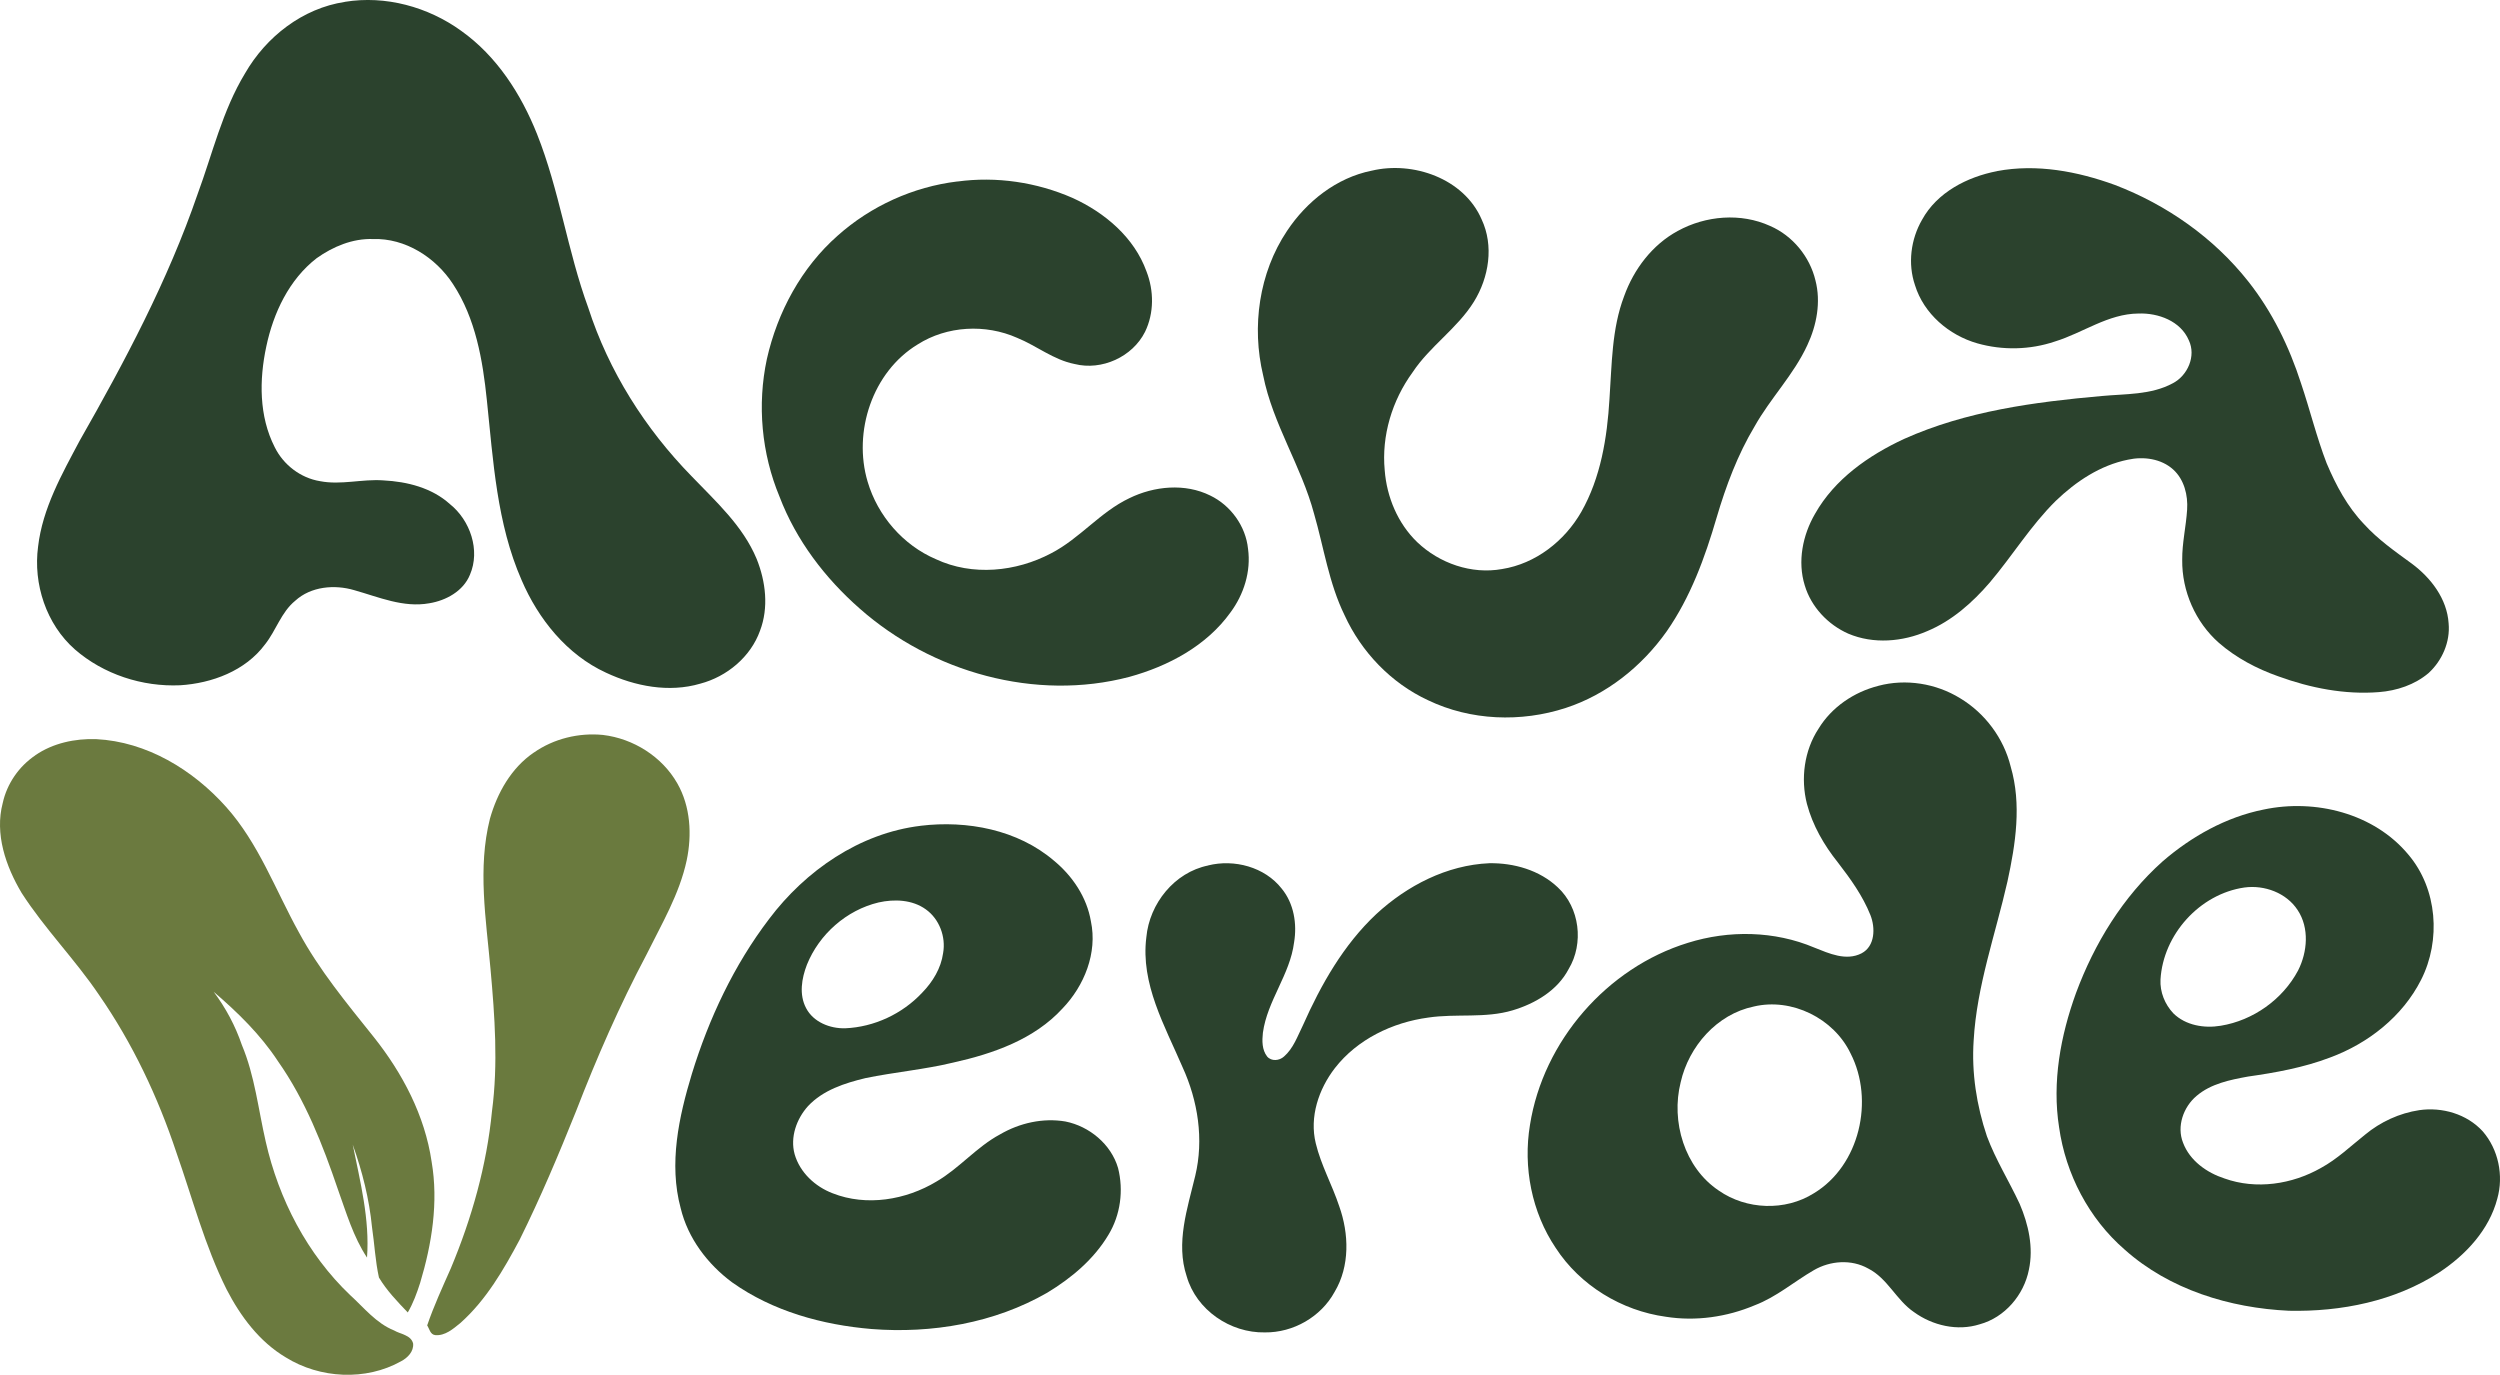
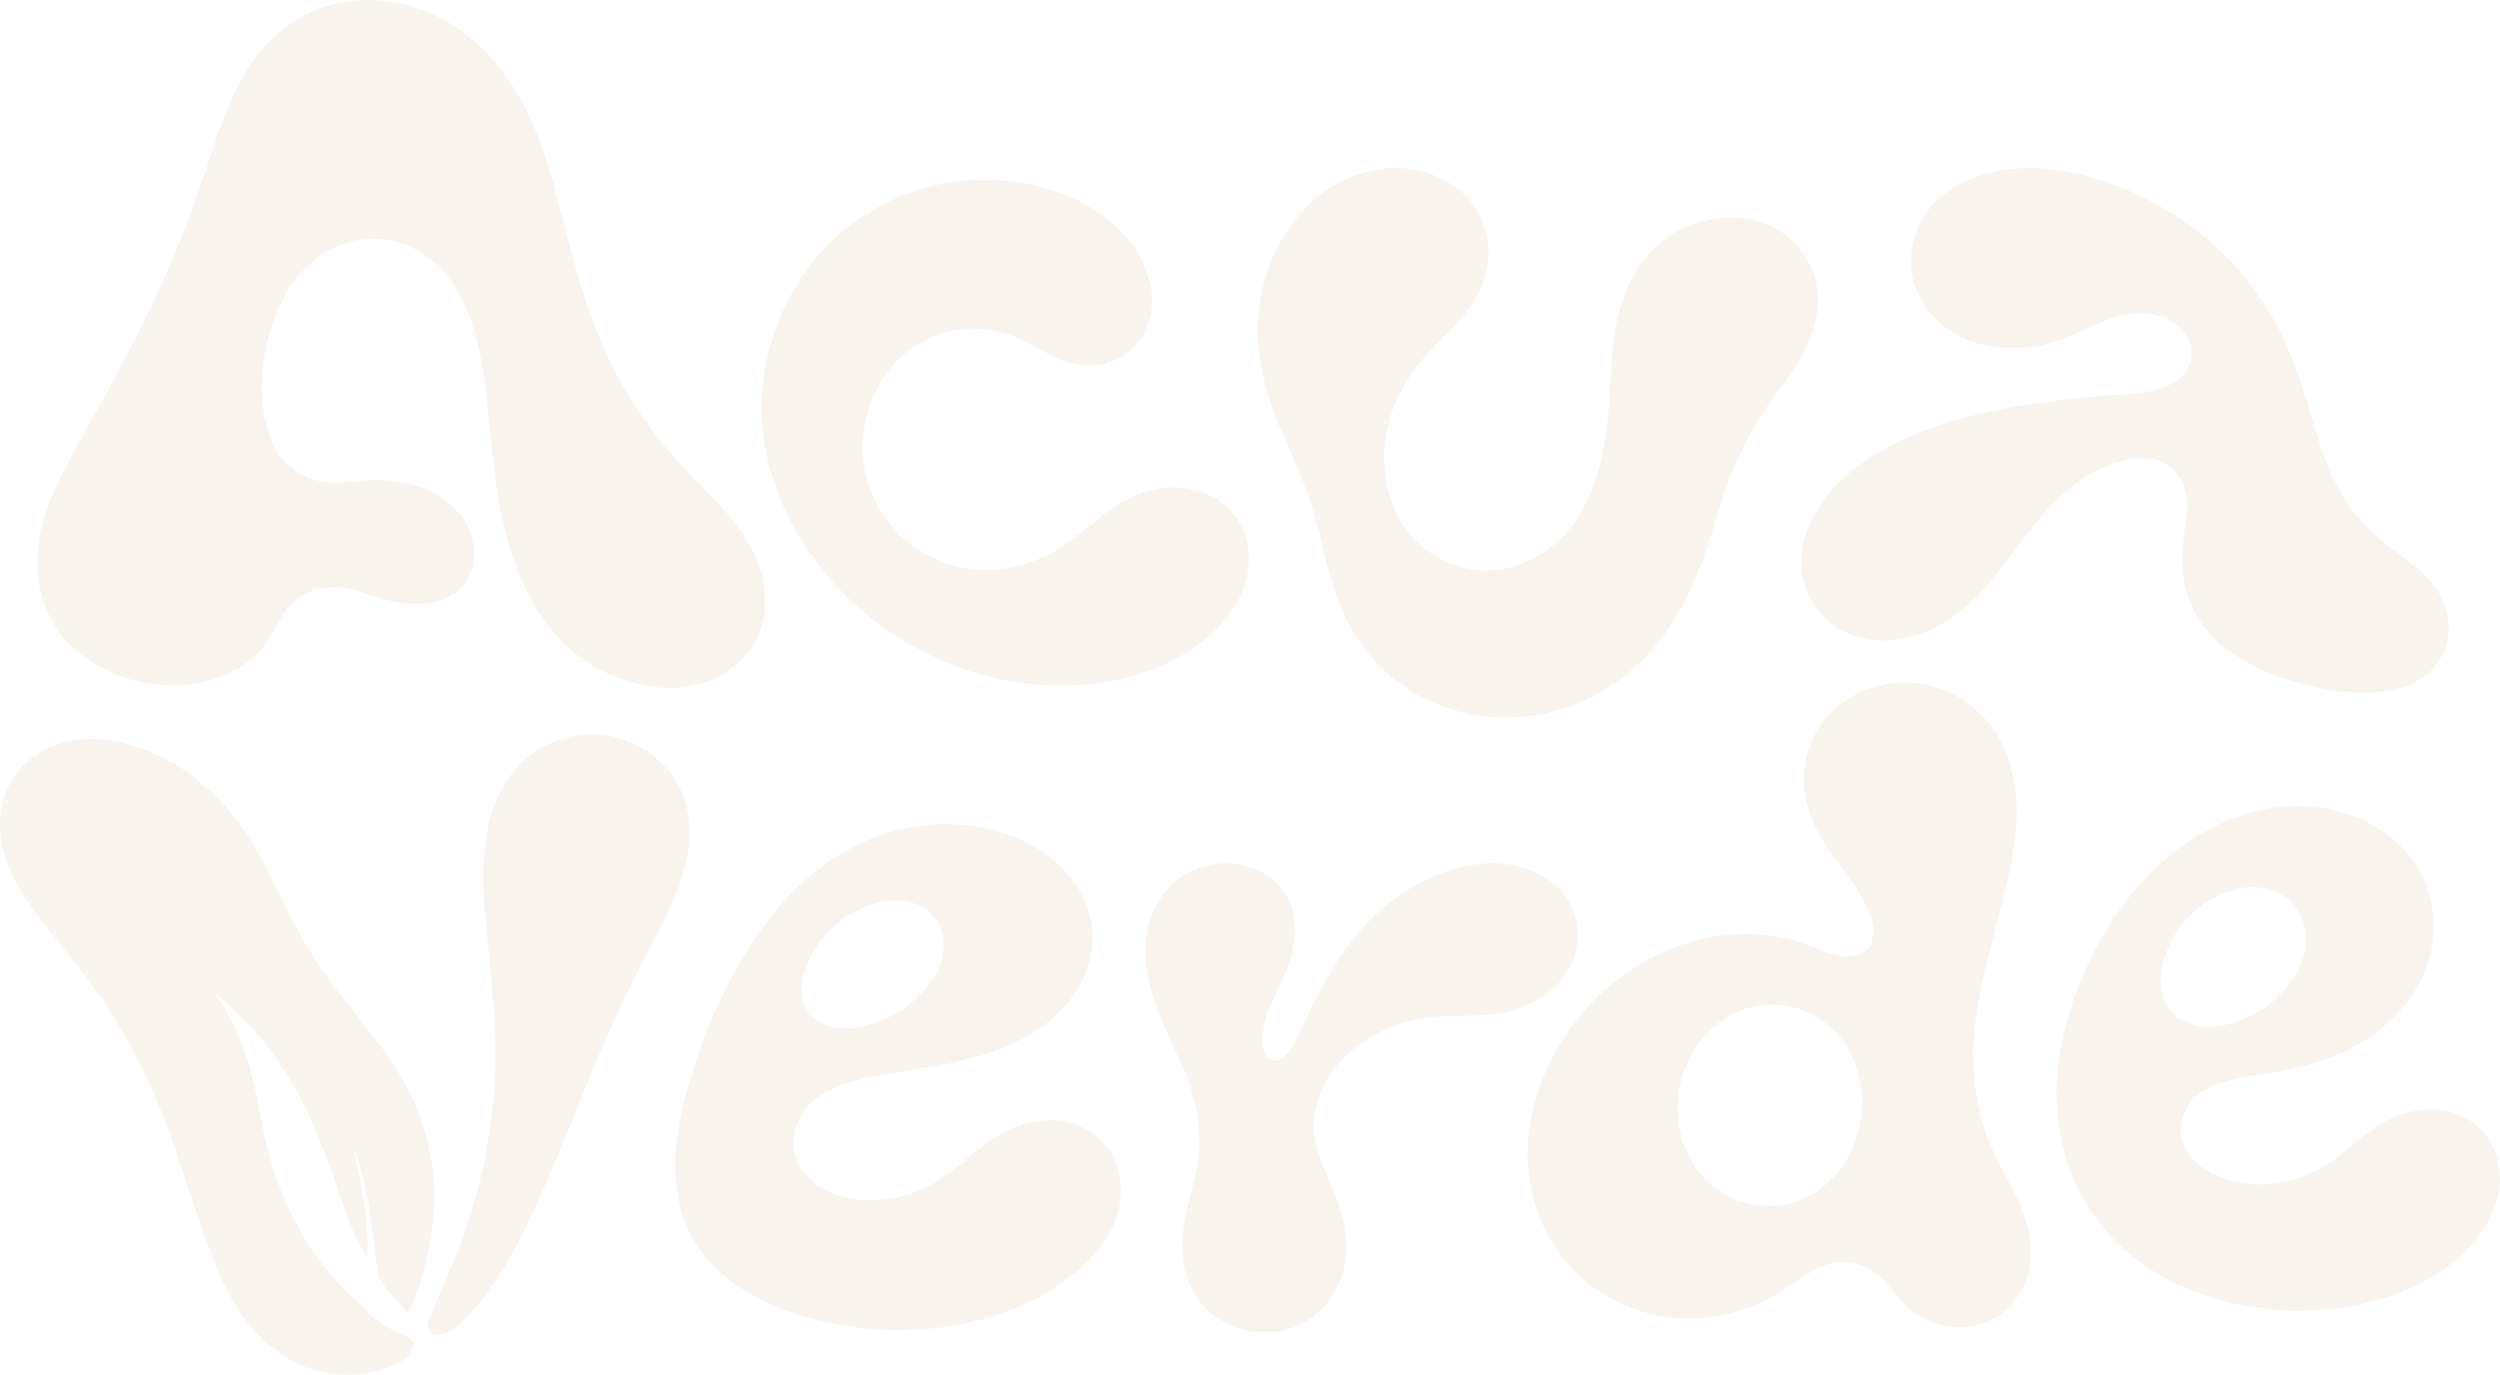
<svg xmlns="http://www.w3.org/2000/svg" id="Layer_1" data-name="Layer 1" viewBox="365.56 290.71 804.86 442.62">
  <defs>
    <style>
      .cls-1 {
-         fill: #2b422d;
-       }
- 
-       .cls-2 {
-         fill: #6a7a3e;
-       }
- 
-       .cls-3 {
-         fill: #6b7a3f;
-       }
- 
-       .cls-4 {
-         fill: #2b412d;
+         fill: #f8f3ed;
      }
    </style>
  </defs>
  <path class="cls-1" d="M476.6,291.3c13.06-2.14,26.77,1.62,37.43,9.33,11.45,8.13,19.3,20.37,24.43,33.26,7.2,18.09,9.79,37.59,16.47,55.85,6.58,20.42,18.32,38.98,33.28,54.28,7.81,8.15,16.52,15.98,20.95,26.63,2.92,7.27,3.93,15.66,1.08,23.13-3.01,8.42-10.66,14.77-19.23,17.03-10.08,2.97-21,.85-30.34-3.53-12.61-5.79-21.81-17.27-27.19-29.82-7.99-18.23-9.13-38.4-11.18-57.93-1.33-12.92-3.62-26.3-10.89-37.35-5.57-8.57-15.34-14.86-25.79-14.51-6.54-.22-12.85,2.42-18.11,6.16-8.9,6.89-13.94,17.63-16.22,28.44-2.29,10.71-2.37,22.45,2.71,32.4,2.8,5.68,8.32,9.93,14.6,10.95,6.78,1.32,13.59-.76,20.41-.25,7.63.39,15.56,2.37,21.37,7.61,6.56,5.23,9.88,14.89,6.47,22.78-2.15,5.27-7.7,8.29-13.09,9.17-8.34,1.5-16.3-2.01-24.15-4.22-6.36-1.88-13.96-1.21-19.01,3.41-4.54,3.71-6.16,9.59-9.73,14.06-6.3,8.5-17.07,12.51-27.33,13.15-12.18.54-24.66-3.52-33.88-11.55-9.21-8.11-13.45-21.06-11.84-33.1,1.44-12.32,7.67-23.32,13.39-34.09,14.52-25.49,28.39-51.53,37.95-79.34,4.83-13.07,8-26.9,15.29-38.92,6.78-11.78,18.52-20.95,32.14-23.01Z" />
  <path class="cls-1" d="M1008.51,345.79c12.74-2.4,25.9.08,37.94,4.47,16.67,6.37,31.82,17,42.91,31.04,7.71,9.74,13.22,21.05,17.01,32.84,2.88,8.53,5,17.31,8.24,25.72,3,7.09,6.69,14.03,12.06,19.61,4.48,4.94,9.97,8.77,15.33,12.68,6.17,4.57,11.38,11.35,11.88,19.26.55,5.97-2.09,11.99-6.47,16-4.44,3.76-10.2,5.67-15.96,6.12-11.03.88-22.1-1.33-32.43-5.09-6.92-2.44-13.54-5.93-19.09-10.76-7.55-6.65-11.94-16.66-11.82-26.71-.05-5.44,1.24-10.76,1.58-16.18.31-4.64-.93-9.68-4.46-12.9-3.87-3.53-9.6-4.29-14.57-3.19-8.93,1.79-16.76,7.02-23.24,13.25-8.06,7.95-13.98,17.7-21.27,26.3-5.56,6.46-12.15,12.31-20.09,15.63-7.95,3.47-17.37,4.27-25.46.83-6.57-2.91-11.95-8.62-14.01-15.54-2.39-7.69-.67-16.18,3.3-23.02,6.29-11.18,17.27-18.84,28.7-24.14,19.96-8.95,41.95-11.89,63.55-13.8,7.7-.73,15.92-.31,22.94-4.11,4.79-2.49,7.55-8.76,5.17-13.81-2.64-6.24-9.87-8.88-16.24-8.64-9.77.07-17.86,6.24-26.9,9.01-8,2.71-16.84,2.89-24.95.59-9.12-2.6-17.25-9.52-20.08-18.73-2.36-6.92-1.36-14.76,2.27-21.05,4.83-8.84,14.55-13.81,24.15-15.66Z" />
  <path class="cls-1" d="M673.79,349.15c12.52-1.71,25.53.22,37.09,5.29,10.35,4.7,19.84,12.7,23.78,23.64,2.42,6.2,2.48,13.42-.46,19.46-4.03,8.06-13.94,12.57-22.68,10.36-6.78-1.33-12.23-5.88-18.51-8.43-10.17-4.51-22.56-3.88-32,2.12-14.57,8.84-20.91,28.13-16.12,44.21,3.24,10.97,11.43,20.44,21.98,24.94,11.72,5.49,25.8,4.08,37.06-1.88,9.23-4.74,15.82-13.31,25.22-17.76,8-3.91,17.9-4.89,26.05-.85,6.6,3.18,11.42,9.86,12.16,17.17.99,7.24-1.34,14.64-5.65,20.45-7.71,10.76-20.04,17.32-32.58,20.76-30.18,7.96-63.55-1.49-86.73-21.94-11.22-9.83-20.55-22.08-25.88-36.09-5.79-13.9-7.22-29.58-4.07-44.31,3.4-15.1,11.13-29.46,22.82-39.74,10.67-9.52,24.31-15.7,38.51-17.42Z" />
  <path class="cls-1" d="M970.27,511.51c8.86-2.36,18.59-.79,26.37,4.01,8.02,4.83,14.01,12.89,16.25,22,3.55,12.1,1.59,24.89-1.04,36.97-3.85,16.98-9.88,33.62-10.88,51.14-.71,10.46.94,20.99,4.27,30.9,2.82,7.58,7.15,14.47,10.55,21.78,2.83,6.6,4.49,14.03,2.96,21.18-1.6,8.13-7.75,15.37-15.84,17.57-7.17,2.28-15.17.41-21.16-3.93-5.7-3.86-8.49-10.89-14.76-14.04-5.4-3.03-12.19-2.51-17.45.53-6.39,3.7-12.09,8.67-19.07,11.32-8.96,3.78-18.98,5.22-28.61,3.69-14.22-1.95-27.6-10.07-35.45-22.16-7.74-11.5-10.54-26.01-8.28-39.63,4.26-26.94,24.77-50.57,50.84-58.59,13.21-4.14,27.9-3.89,40.72,1.54,4.72,1.88,10.22,4.39,15.18,1.84,4.39-2.29,4.48-8.21,2.87-12.29-2.47-6.2-6.41-11.68-10.46-16.93-4.48-5.6-8.15-11.95-9.99-18.9-2.06-8.11-.89-17.15,3.73-24.19,4.21-6.94,11.42-11.82,19.23-13.79ZM930.16,614.76c-11.85,2.46-20.9,12.82-23.52,24.38-3.17,12.6,1.21,27.48,12.27,34.87,8.89,6.2,21.38,6.67,30.59.88,14.78-8.9,19.57-29.97,11.84-45.04-5.4-11.29-18.95-18.01-31.19-15.09Z" />
  <path class="cls-1" d="M1094.32,551.34c16.58-3.52,35.54,1.18,46.61,14.52,9.35,11.01,10.54,27.57,4.09,40.29-5.97,11.81-17.03,20.49-29.32,25.03-8.5,3.23-17.48,4.86-26.46,6.13-5.78,1.06-11.9,2.29-16.5,6.21-4.24,3.56-6.47,9.8-4.36,15.09,2.18,5.79,7.65,9.66,13.36,11.51,10.19,3.64,21.75,1.89,31.04-3.4,5.24-2.85,9.56-7.02,14.2-10.71,4.97-4.12,11.06-6.93,17.45-7.89,7.35-1.07,15.34,1.24,20.42,6.81,5.06,5.82,6.79,14.25,4.71,21.65-2.62,10.08-10.17,18.15-18.68,23.76-14.26,9.27-31.59,12.72-48.4,12.36-19.06-.88-38.51-6.82-52.92-19.71-11.51-9.98-18.97-24.32-21.09-39.36-2.29-14.57.47-29.46,5.44-43.2,5.92-15.98,15.11-30.99,27.89-42.4,9.29-8.02,20.4-14.27,32.52-16.69ZM1088.11,576.44c-14.38,2.08-26.15,15.16-26.99,29.62-.21,4.01,1.4,8,4.15,10.9,3.94,3.88,9.95,4.88,15.25,3.98,10.41-1.7,19.93-8.45,24.89-17.78,3.03-5.96,3.68-13.7-.14-19.46-3.63-5.56-10.72-8.15-17.15-7.26Z" />
  <path class="cls-1" d="M661.97,556.56c14.94-1.8,31.21,1.25,42.9,11.24,5.99,4.94,10.59,11.78,11.9,19.52,2.15,10.17-2.12,20.76-9.15,28.07-9.09,9.93-22.33,14.55-35.14,17.4-9.32,2.25-18.9,3.08-28.28,5.01-6.68,1.61-13.66,3.85-18.5,9.01-3.7,4.1-5.82,10.03-4.31,15.5,1.69,5.88,6.6,10.42,12.23,12.57,10.91,4.3,23.56,2.16,33.43-3.78,7.4-4.29,12.91-11.14,20.48-15.19,6.3-3.67,13.82-5.37,21.05-4.14,7.71,1.54,14.7,7.33,16.93,14.97,1.83,7.19.79,15.12-3.08,21.49-4.68,7.88-11.93,13.95-19.7,18.65-17,9.8-37.15,13.22-56.58,11.7-15.82-1.33-31.77-5.71-44.84-14.99-7.94-5.87-14.28-14.23-16.61-23.92-3.87-14.35-.6-29.35,3.6-43.23,5.48-17.82,13.54-34.99,24.86-49.86,11.73-15.58,29.15-27.65,48.81-30.01ZM648.4,581.25c-10.31,2.46-19.1,10.22-23.05,20.02-1.71,4.41-2.59,9.66-.26,14.02,2.35,4.49,7.68,6.6,12.57,6.47,9.32-.39,18.39-4.63,24.77-11.44,3.41-3.49,6.09-7.88,6.76-12.77.93-5.25-1.21-10.97-5.57-14.08-4.36-3.14-10.14-3.36-15.22-2.22Z" />
  <path class="cls-1" d="M754.5,569.33c8.42-2.1,18.23.49,23.69,7.46,3.93,4.78,4.99,11.34,3.99,17.33-1.31,10.36-8.63,18.75-10.04,29.08-.28,2.57-.32,5.49,1.37,7.65,1.39,1.63,3.94,1.37,5.43,0,3.01-2.62,4.34-6.52,6.07-10.01,5.83-13.13,13.08-25.96,23.66-35.87,9.9-9.14,22.7-15.76,36.35-16.35,7.92-.13,16.19,2.22,22.05,7.76,7.09,6.55,8.46,18.08,3.51,26.3-3.61,6.91-10.78,11.13-18.04,13.3-8.84,2.65-18.16.99-27.15,2.33-11.51,1.54-22.85,6.98-30.07,16.27-5.22,6.76-8.25,15.74-6.15,24.25,1.7,7.02,5.28,13.37,7.54,20.21,3.16,8.85,3.47,19.29-1.47,27.57-4.38,8.06-13.33,13.17-22.47,13.06-11.13.22-22.06-7.22-25.16-18.05-3.58-10.75.24-21.85,2.75-32.36,2.82-11.72.88-24.15-4.1-35.02-5.69-13.26-13.54-26.8-11.64-41.79,1-10.84,9.05-20.89,19.89-23.1Z" />
-   <path class="cls-4" d="M807.13,345.67c13.35-3.2,29.73,2.5,35.42,15.65,4.01,8.52,2.37,18.7-2.47,26.52-5.34,8.62-14.17,14.3-19.75,22.74-6.58,9.03-10.03,20.37-8.97,31.55.66,8.6,4.21,17.11,10.48,23.14,7.15,6.81,17.48,10.42,27.3,8.64,10.8-1.71,20.14-9.02,25.51-18.4,6.26-11.03,8.32-23.84,9.07-36.34.78-11.1.7-22.55,4.72-33.11,3.11-8.68,9.08-16.57,17.27-21,8.99-4.94,20.3-5.9,29.72-1.61,7.25,3.14,12.76,9.85,14.6,17.52,1.81,6.97.41,14.42-2.6,20.84-4.38,9.53-11.89,17.08-16.99,26.18-5.47,9.14-9.22,19.17-12.22,29.35-3.75,12.85-8.41,25.65-16.12,36.69-7.97,11.24-19.3,20.31-32.47,24.6-14.38,4.69-30.63,4.1-44.33-2.49-11.88-5.51-21.46-15.52-26.88-27.4-5.03-10.28-6.65-21.72-9.8-32.62-4.1-15.36-13.29-28.89-16.4-44.57-3.75-15.68-1.34-32.99,7.68-46.48,6.29-9.49,15.93-17.13,27.25-19.41Z" />
-   <path class="cls-2" d="M537.44,532.99c6.42-4.48,14.47-6.44,22.24-5.67,9.79,1.17,19.02,6.97,23.93,15.58,4.27,7.46,4.76,16.54,3.02,24.82-2.33,10.86-8.07,20.49-12.94,30.33-8.63,16.29-16.02,33.19-22.66,50.37-5.61,13.99-11.47,27.9-18.17,41.4-5.17,9.69-10.79,19.43-19.08,26.82-2.31,1.88-4.94,4.2-8.12,3.9-1.6-.2-1.85-2.01-2.57-3.13,2.15-6.29,4.94-12.32,7.62-18.39,6.74-16.12,11.55-33.13,13.24-50.56,2.01-15.18.9-30.56-.47-45.74-1.43-16.06-4.2-32.51-.19-48.41,2.34-8.31,6.88-16.4,14.15-21.33Z" />
-   <path class="cls-3" d="M376.95,533.84c5.68-3.89,12.74-5.4,19.56-5.17,16.28.81,31.14,9.86,41.81,21.79,10.51,11.73,15.9,26.75,23.43,40.35,6.59,12.22,15.47,22.93,24.1,33.72,9.28,11.65,16.5,25.33,18.67,40.2,2.23,13.06.08,26.44-3.7,39-1.05,3.28-2.23,6.53-3.98,9.52-3.36-3.5-6.78-7.07-9.28-11.24-1.18-5.32-1.43-10.82-2.23-16.2-.89-9.1-3.14-18.01-6.21-26.6,2.41,11.97,5.51,24.04,4.6,36.37-4.43-6.69-6.68-14.48-9.37-21.95-4.89-14.38-10.49-28.73-19.28-41.23-5.61-8.57-13-15.78-20.73-22.4,3.9,5.2,6.98,10.96,9.08,17.12,4.17,9.93,5.29,20.72,7.69,31.14,4.21,18.56,13.35,36.23,27.2,49.42,4.47,4.06,8.36,9.05,14.12,11.36,2.09,1.23,5.43,1.45,6.13,4.19.26,2.57-1.77,4.63-3.87,5.73-11.37,6.38-26.14,5.59-37.13-1.25-8.5-5.05-14.6-13.25-19.06-21.91-7.02-14.04-10.96-29.29-16.15-44.04-5.96-17.93-14.12-35.18-24.9-50.73-7.7-11.42-17.48-21.27-24.93-32.85-5.09-8.56-8.71-18.99-6.08-28.95,1.36-6.21,5.23-11.81,10.5-15.35Z" />
+   <path class="cls-1" d="M807.13,345.67c13.35-3.2,29.73,2.5,35.42,15.65,4.01,8.52,2.37,18.7-2.47,26.52-5.34,8.62-14.17,14.3-19.75,22.74-6.58,9.03-10.03,20.37-8.97,31.55.66,8.6,4.21,17.11,10.48,23.14,7.15,6.81,17.48,10.42,27.3,8.64,10.8-1.71,20.14-9.02,25.51-18.4,6.26-11.03,8.32-23.84,9.07-36.34.78-11.1.7-22.55,4.72-33.11,3.11-8.68,9.08-16.57,17.27-21,8.99-4.94,20.3-5.9,29.72-1.61,7.25,3.14,12.76,9.85,14.6,17.52,1.81,6.97.41,14.42-2.6,20.84-4.38,9.53-11.89,17.08-16.99,26.18-5.47,9.14-9.22,19.17-12.22,29.35-3.75,12.85-8.41,25.65-16.12,36.69-7.97,11.24-19.3,20.31-32.47,24.6-14.38,4.69-30.63,4.1-44.33-2.49-11.88-5.51-21.46-15.52-26.88-27.4-5.03-10.28-6.65-21.72-9.8-32.62-4.1-15.36-13.29-28.89-16.4-44.57-3.75-15.68-1.34-32.99,7.68-46.48,6.29-9.49,15.93-17.13,27.25-19.41Z" />
+   <path class="cls-1" d="M537.44,532.99c6.42-4.48,14.47-6.44,22.24-5.67,9.79,1.17,19.02,6.97,23.93,15.58,4.27,7.46,4.76,16.54,3.02,24.82-2.33,10.86-8.07,20.49-12.94,30.33-8.63,16.29-16.02,33.19-22.66,50.37-5.61,13.99-11.47,27.9-18.17,41.4-5.17,9.69-10.79,19.43-19.08,26.82-2.31,1.88-4.94,4.2-8.12,3.9-1.6-.2-1.85-2.01-2.57-3.13,2.15-6.29,4.94-12.32,7.62-18.39,6.74-16.12,11.55-33.13,13.24-50.56,2.01-15.18.9-30.56-.47-45.74-1.43-16.06-4.2-32.51-.19-48.41,2.34-8.31,6.88-16.4,14.15-21.33Z" />
+   <path class="cls-1" d="M376.95,533.84c5.68-3.89,12.74-5.4,19.56-5.17,16.28.81,31.14,9.86,41.81,21.79,10.51,11.73,15.9,26.75,23.43,40.35,6.59,12.22,15.47,22.93,24.1,33.72,9.28,11.65,16.5,25.33,18.67,40.2,2.23,13.06.08,26.44-3.7,39-1.05,3.28-2.23,6.53-3.98,9.52-3.36-3.5-6.78-7.07-9.28-11.24-1.18-5.32-1.43-10.82-2.23-16.2-.89-9.1-3.14-18.01-6.21-26.6,2.41,11.97,5.51,24.04,4.6,36.37-4.43-6.69-6.68-14.48-9.37-21.95-4.89-14.38-10.49-28.73-19.28-41.23-5.61-8.57-13-15.78-20.73-22.4,3.9,5.2,6.98,10.96,9.08,17.12,4.17,9.93,5.29,20.72,7.69,31.14,4.21,18.56,13.35,36.23,27.2,49.42,4.47,4.06,8.36,9.05,14.12,11.36,2.09,1.23,5.43,1.45,6.13,4.19.26,2.57-1.77,4.63-3.87,5.73-11.37,6.38-26.14,5.59-37.13-1.25-8.5-5.05-14.6-13.25-19.06-21.91-7.02-14.04-10.96-29.29-16.15-44.04-5.96-17.93-14.12-35.18-24.9-50.73-7.7-11.42-17.48-21.27-24.93-32.85-5.09-8.56-8.71-18.99-6.08-28.95,1.36-6.21,5.23-11.81,10.5-15.35Z" />
</svg>
